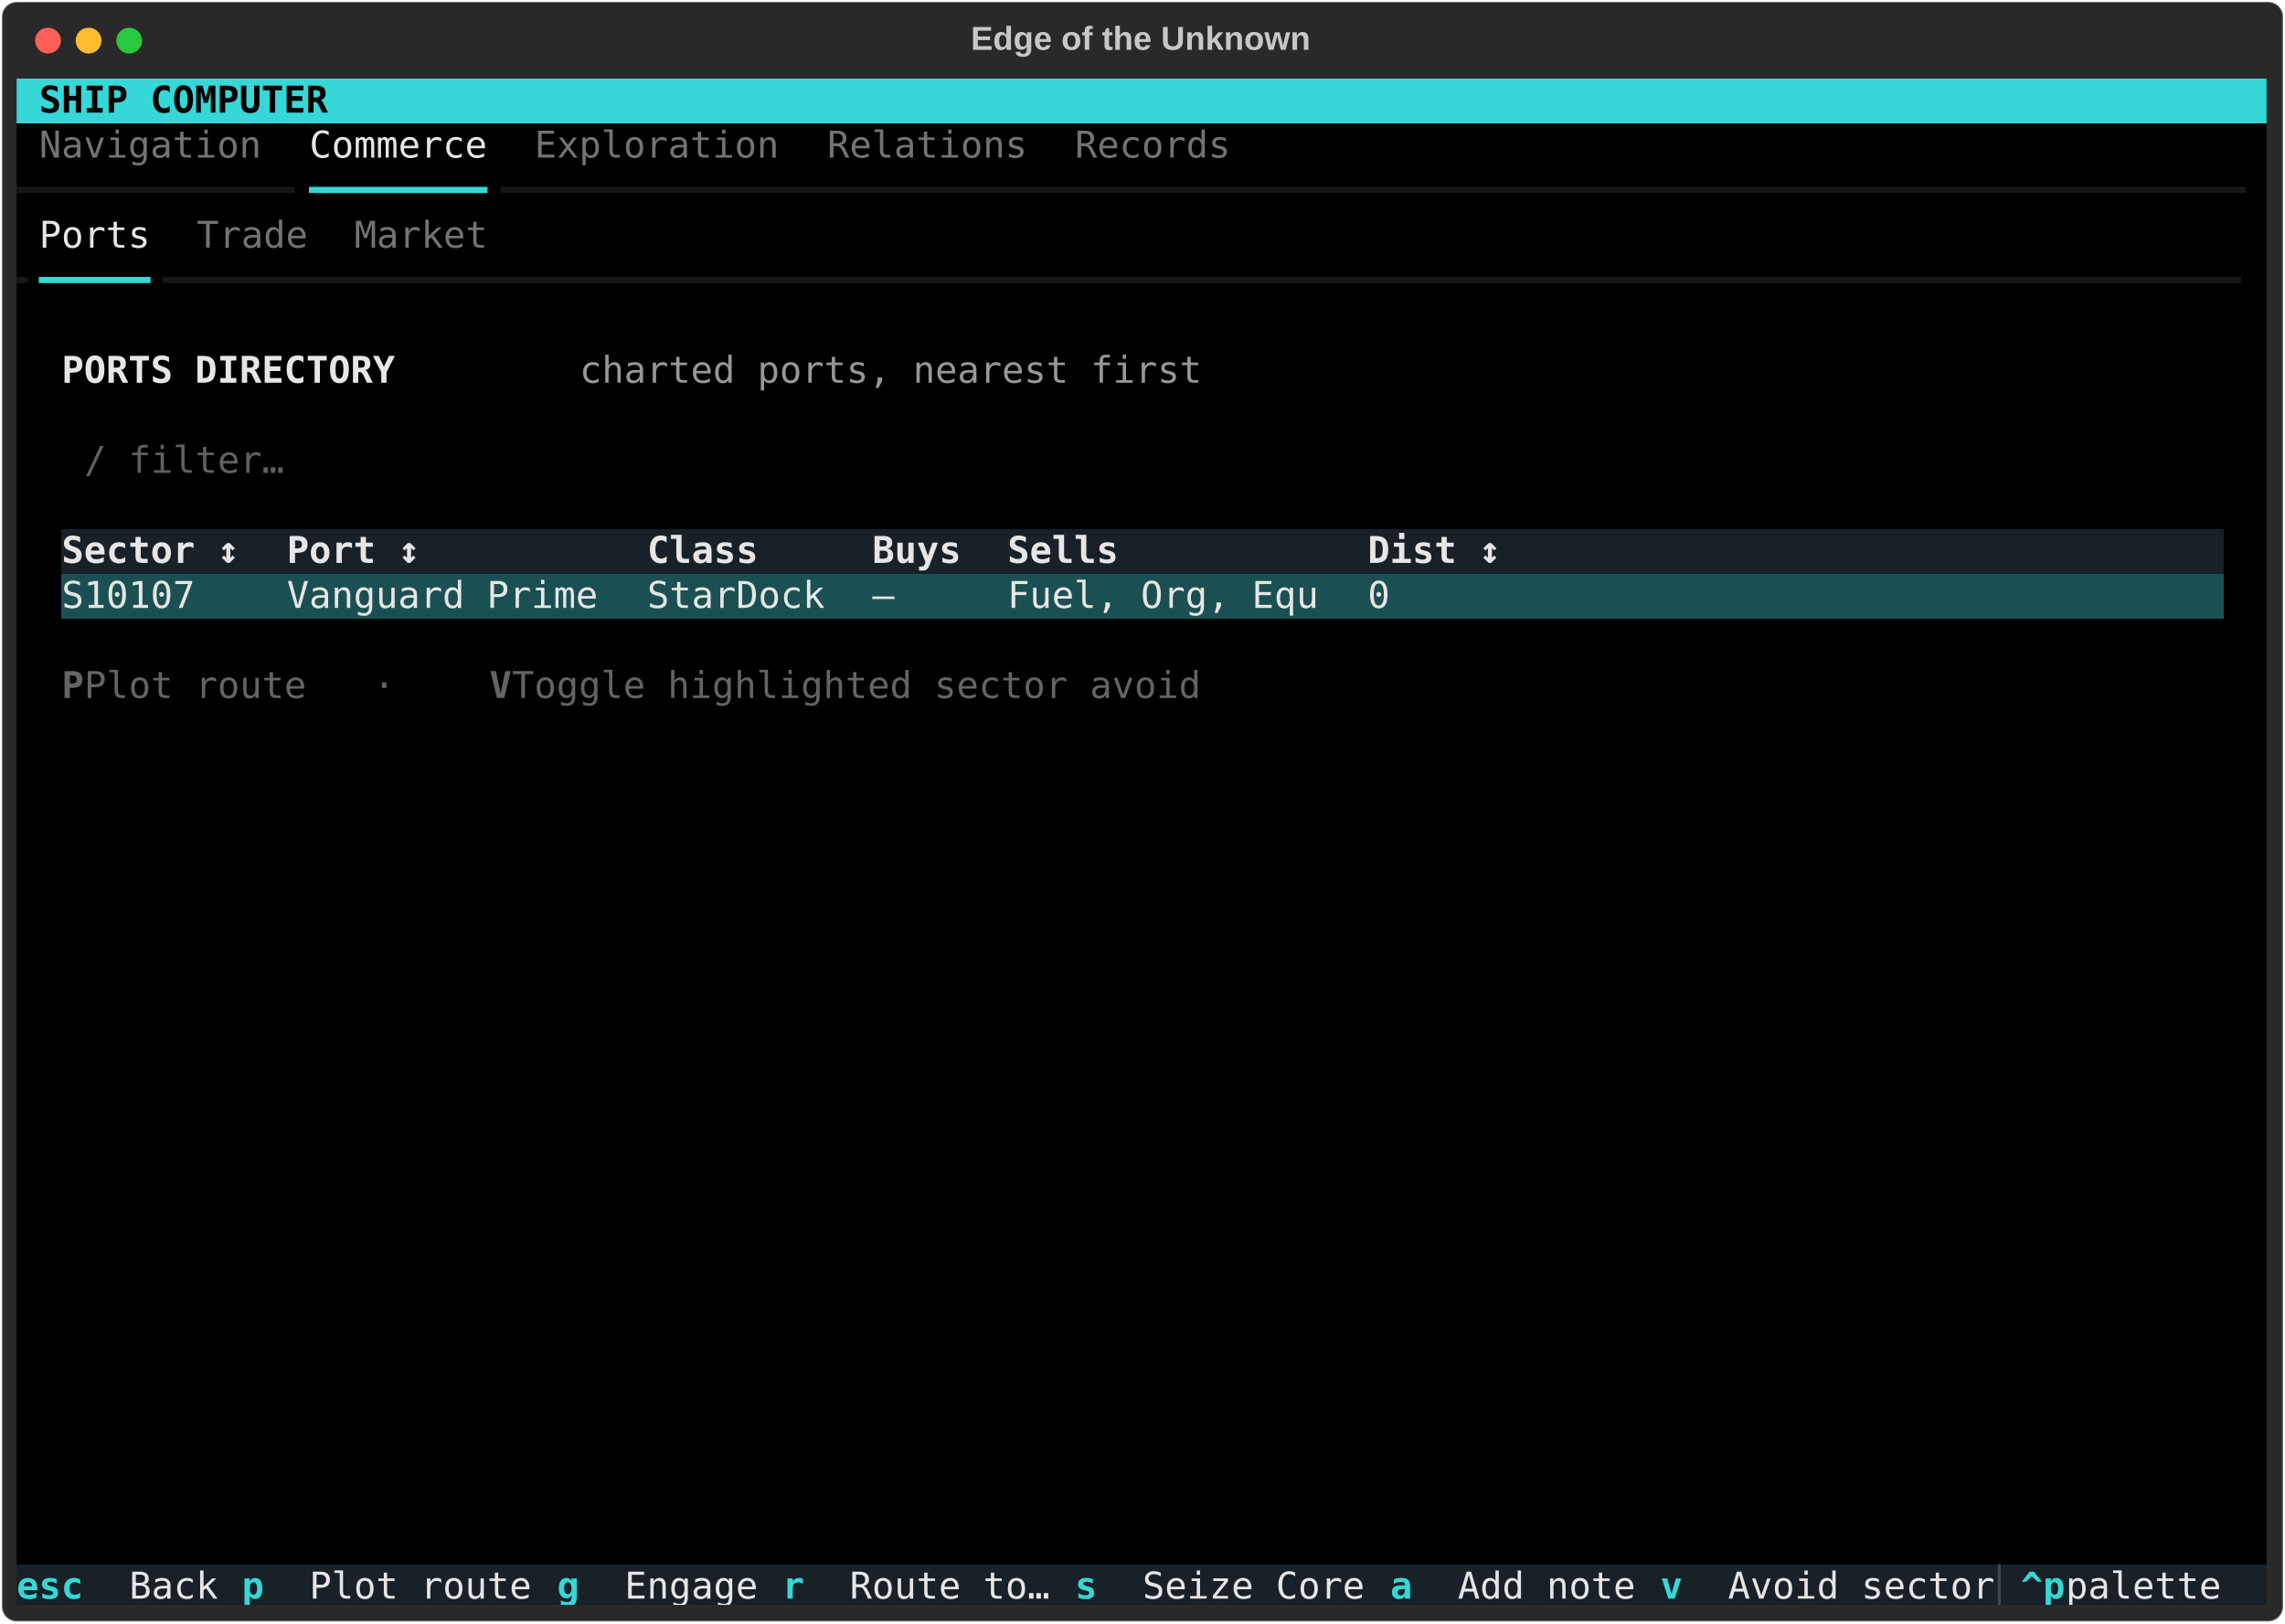
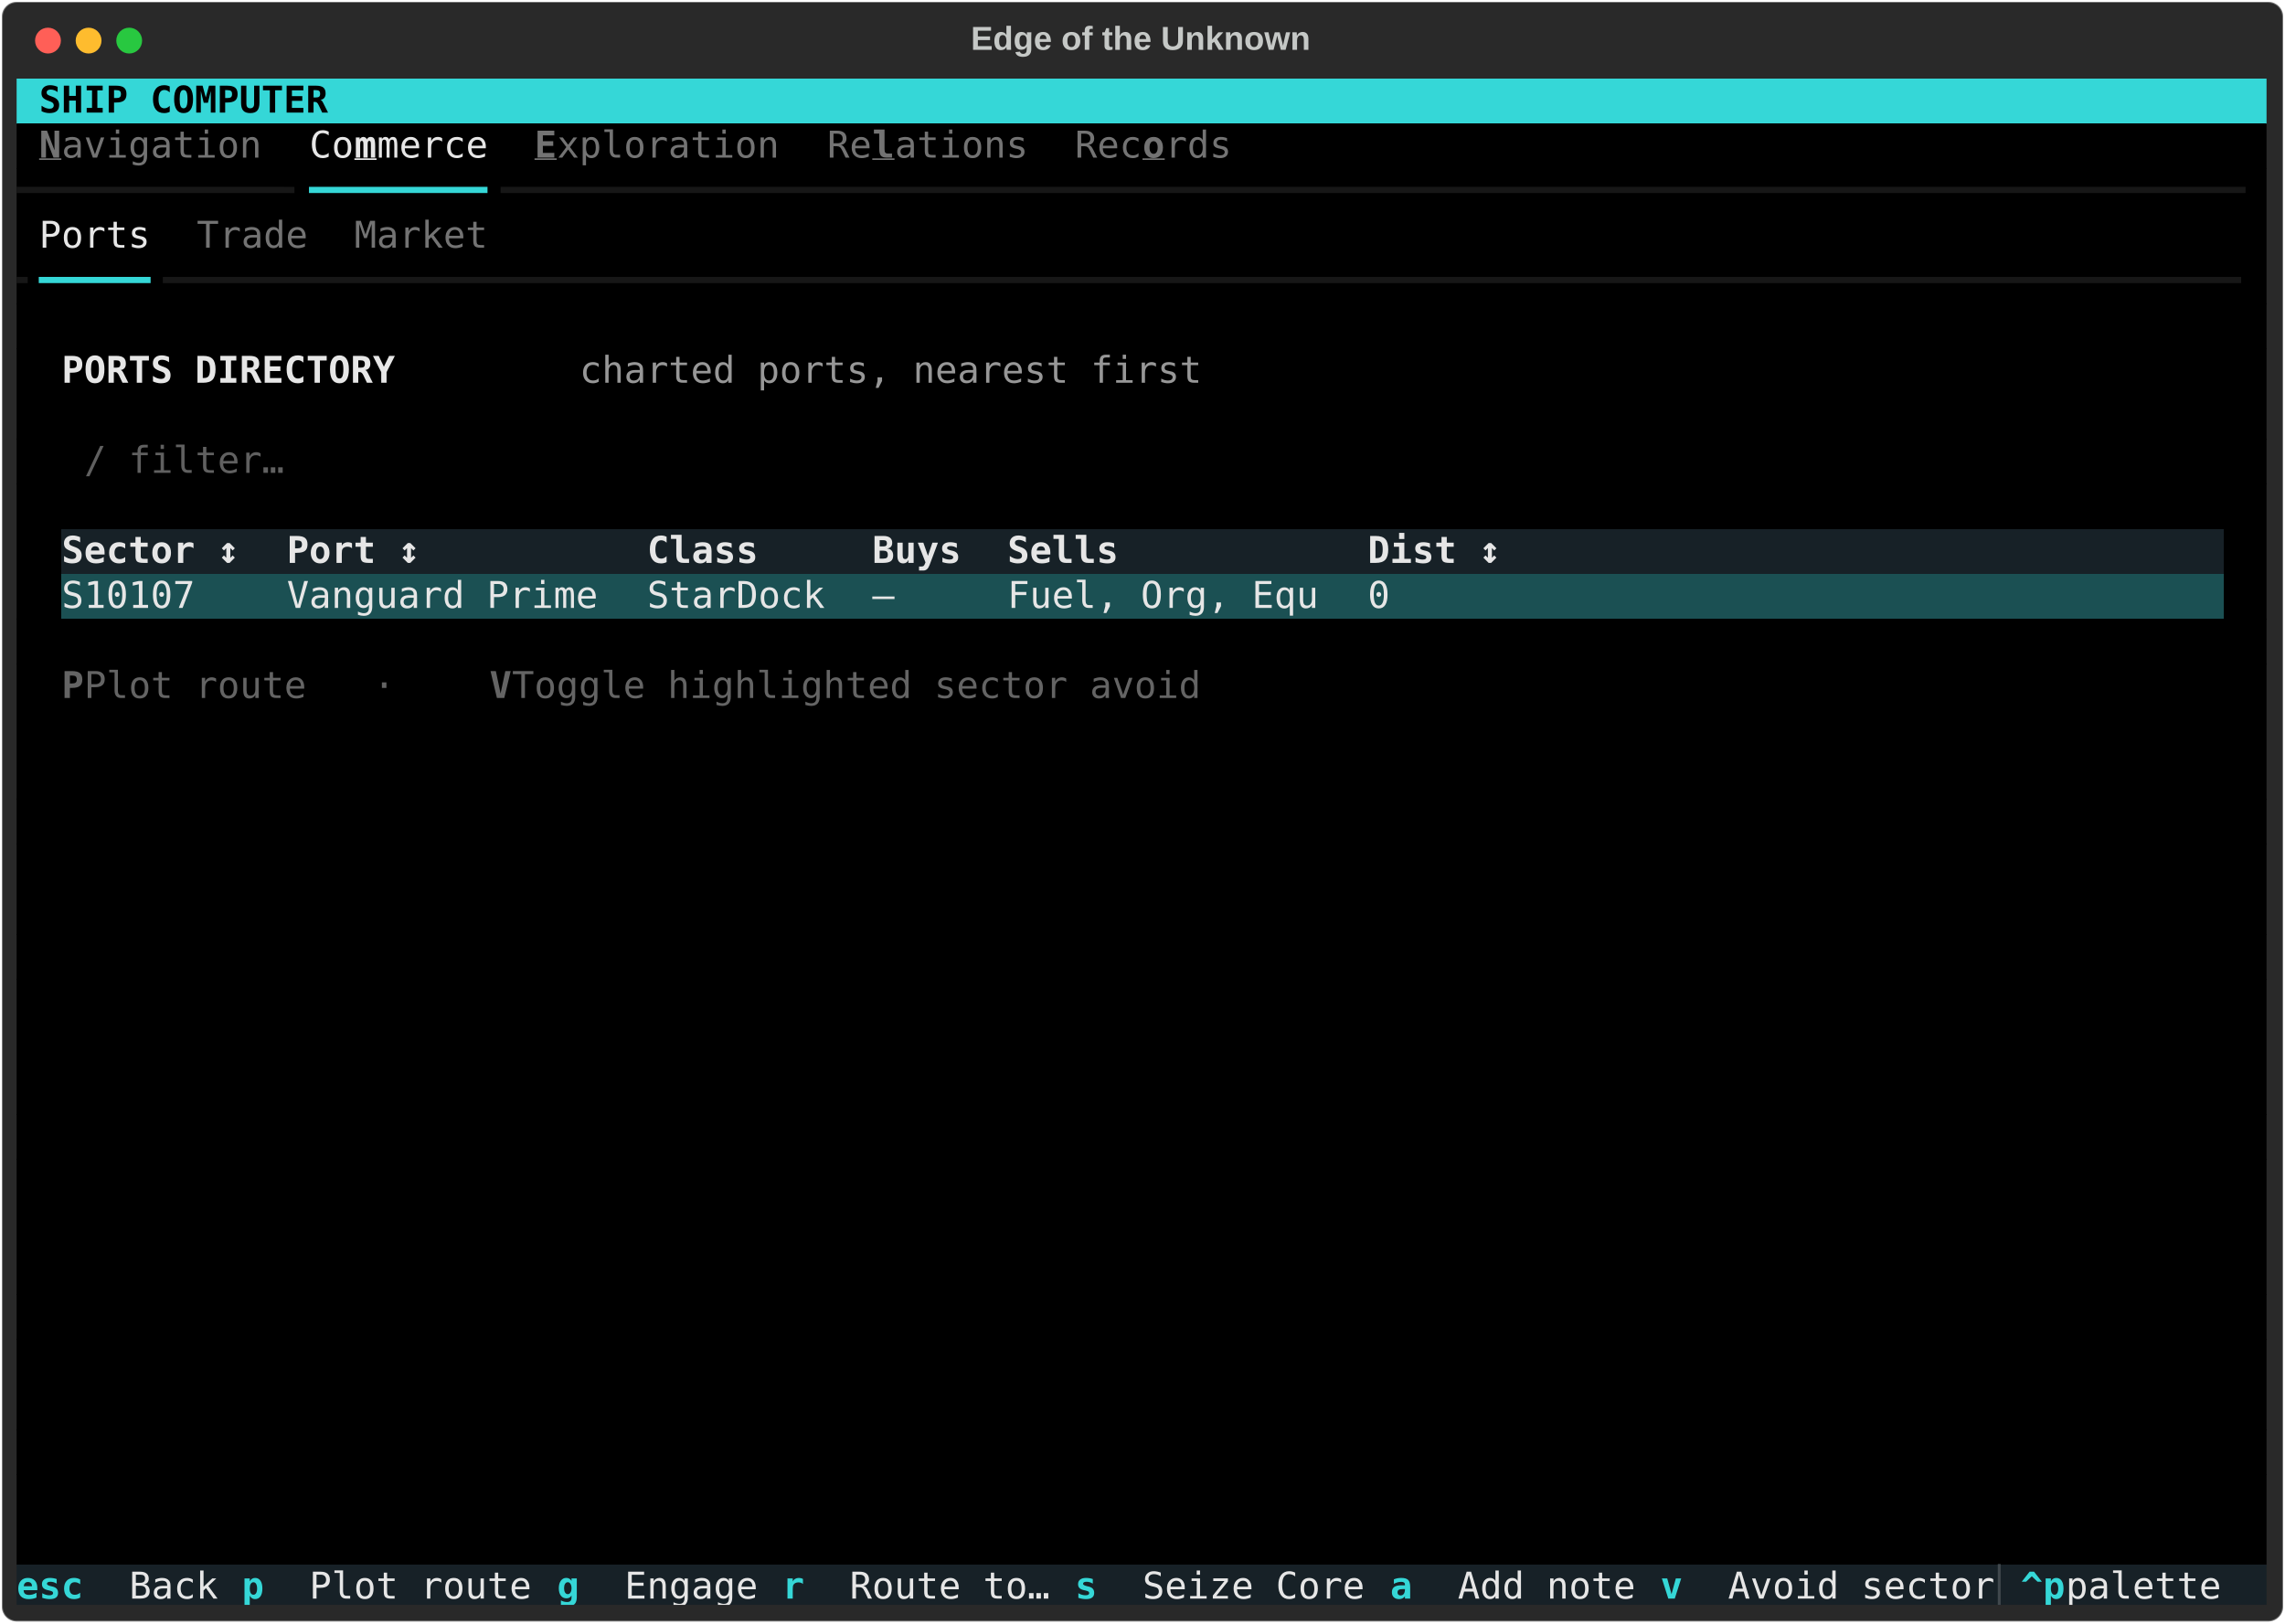
<svg xmlns="http://www.w3.org/2000/svg" class="rich-terminal" viewBox="0 0 1238 879.6">
  <style>

    @font-face {
        font-family: "Fira Code";
        src: local("FiraCode-Regular"),
                url("https://cdnjs.cloudflare.com/ajax/libs/firacode/6.2.0/woff2/FiraCode-Regular.woff2") format("woff2"),
                url("https://cdnjs.cloudflare.com/ajax/libs/firacode/6.2.0/woff/FiraCode-Regular.woff") format("woff");
        font-style: normal;
        font-weight: 400;
    }
    @font-face {
        font-family: "Fira Code";
        src: local("FiraCode-Bold"),
                url("https://cdnjs.cloudflare.com/ajax/libs/firacode/6.2.0/woff2/FiraCode-Bold.woff2") format("woff2"),
                url("https://cdnjs.cloudflare.com/ajax/libs/firacode/6.2.0/woff/FiraCode-Bold.woff") format("woff");
        font-style: bold;
        font-weight: 700;
    }

    .terminal-matrix {
        font-family: Fira Code, monospace;
        font-size: 20px;
        line-height: 24.4px;
        font-variant-east-asian: full-width;
    }

    .terminal-title {
        font-size: 18px;
        font-weight: bold;
        font-family: arial;
    }

    .terminal-r1 { fill: #c5c8c6 }
.terminal-r2 { fill: #000000;font-weight: bold }
- .terminal-r3 { fill: #737373 }
- .terminal-r4 { fill: #e6e6e6 }
- .terminal-r5 { fill: #171717 }
- .terminal-r6 { fill: #35d7d7 }
- .terminal-r7 { fill: #e6e6e6;font-weight: bold }
- .terminal-r8 { fill: #979797 }
- .terminal-r9 { fill: #606060 }
- .terminal-r10 { fill: #999999 }
- .terminal-r11 { fill: #646464;font-weight: bold }
- .terminal-r12 { fill: #646464 }
- .terminal-r13 { fill: #35d7d7;font-weight: bold }
- .terminal-r14 { fill: #40484d }
+ .terminal-r3 { fill: #737373;font-weight: bold;text-decoration: underline; }
+ .terminal-r4 { fill: #737373 }
+ .terminal-r5 { fill: #e6e6e6 }
+ .terminal-r6 { fill: #e6e6e6;font-weight: bold;text-decoration: underline; }
+ .terminal-r7 { fill: #171717 }
+ .terminal-r8 { fill: #35d7d7 }
+ .terminal-r9 { fill: #e6e6e6;font-weight: bold }
+ .terminal-r10 { fill: #979797 }
+ .terminal-r11 { fill: #606060 }
+ .terminal-r12 { fill: #999999 }
+ .terminal-r13 { fill: #646464;font-weight: bold }
+ .terminal-r14 { fill: #646464 }
+ .terminal-r15 { fill: #35d7d7;font-weight: bold }
+ .terminal-r16 { fill: #40484d }
    </style>
  <defs>
    <clipPath id="terminal-clip-terminal">
      <rect x="0" y="0" width="1219.0" height="828.6" />
    </clipPath>
    <clipPath id="terminal-line-0">
      <rect x="0" y="1.5" width="1220" height="24.65" />
    </clipPath>
    <clipPath id="terminal-line-1">
      <rect x="0" y="25.9" width="1220" height="24.65" />
    </clipPath>
    <clipPath id="terminal-line-2">
      <rect x="0" y="50.3" width="1220" height="24.65" />
    </clipPath>
    <clipPath id="terminal-line-3">
      <rect x="0" y="74.7" width="1220" height="24.65" />
    </clipPath>
    <clipPath id="terminal-line-4">
      <rect x="0" y="99.1" width="1220" height="24.65" />
    </clipPath>
    <clipPath id="terminal-line-5">
      <rect x="0" y="123.5" width="1220" height="24.65" />
    </clipPath>
    <clipPath id="terminal-line-6">
      <rect x="0" y="147.9" width="1220" height="24.65" />
    </clipPath>
    <clipPath id="terminal-line-7">
      <rect x="0" y="172.3" width="1220" height="24.65" />
    </clipPath>
    <clipPath id="terminal-line-8">
      <rect x="0" y="196.7" width="1220" height="24.65" />
    </clipPath>
    <clipPath id="terminal-line-9">
      <rect x="0" y="221.1" width="1220" height="24.65" />
    </clipPath>
    <clipPath id="terminal-line-10">
      <rect x="0" y="245.5" width="1220" height="24.65" />
    </clipPath>
    <clipPath id="terminal-line-11">
      <rect x="0" y="269.9" width="1220" height="24.65" />
    </clipPath>
    <clipPath id="terminal-line-12">
      <rect x="0" y="294.3" width="1220" height="24.65" />
    </clipPath>
    <clipPath id="terminal-line-13">
      <rect x="0" y="318.7" width="1220" height="24.65" />
    </clipPath>
    <clipPath id="terminal-line-14">
      <rect x="0" y="343.1" width="1220" height="24.65" />
    </clipPath>
    <clipPath id="terminal-line-15">
      <rect x="0" y="367.5" width="1220" height="24.65" />
    </clipPath>
    <clipPath id="terminal-line-16">
      <rect x="0" y="391.9" width="1220" height="24.65" />
    </clipPath>
    <clipPath id="terminal-line-17">
      <rect x="0" y="416.3" width="1220" height="24.65" />
    </clipPath>
    <clipPath id="terminal-line-18">
      <rect x="0" y="440.7" width="1220" height="24.65" />
    </clipPath>
    <clipPath id="terminal-line-19">
      <rect x="0" y="465.1" width="1220" height="24.65" />
    </clipPath>
    <clipPath id="terminal-line-20">
      <rect x="0" y="489.5" width="1220" height="24.65" />
    </clipPath>
    <clipPath id="terminal-line-21">
      <rect x="0" y="513.9" width="1220" height="24.65" />
    </clipPath>
    <clipPath id="terminal-line-22">
      <rect x="0" y="538.3" width="1220" height="24.65" />
    </clipPath>
    <clipPath id="terminal-line-23">
      <rect x="0" y="562.7" width="1220" height="24.65" />
    </clipPath>
    <clipPath id="terminal-line-24">
      <rect x="0" y="587.1" width="1220" height="24.65" />
    </clipPath>
    <clipPath id="terminal-line-25">
      <rect x="0" y="611.5" width="1220" height="24.65" />
    </clipPath>
    <clipPath id="terminal-line-26">
      <rect x="0" y="635.9" width="1220" height="24.65" />
    </clipPath>
    <clipPath id="terminal-line-27">
      <rect x="0" y="660.3" width="1220" height="24.65" />
    </clipPath>
    <clipPath id="terminal-line-28">
      <rect x="0" y="684.7" width="1220" height="24.65" />
    </clipPath>
    <clipPath id="terminal-line-29">
      <rect x="0" y="709.1" width="1220" height="24.65" />
    </clipPath>
    <clipPath id="terminal-line-30">
      <rect x="0" y="733.5" width="1220" height="24.65" />
    </clipPath>
    <clipPath id="terminal-line-31">
      <rect x="0" y="757.9" width="1220" height="24.65" />
    </clipPath>
    <clipPath id="terminal-line-32">
      <rect x="0" y="782.3" width="1220" height="24.65" />
    </clipPath>
  </defs>
  <rect fill="#292929" stroke="rgba(255,255,255,0.35)" stroke-width="1" x="1" y="1" width="1236" height="877.6" rx="8" />
  <text class="terminal-title" fill="#c5c8c6" text-anchor="middle" x="618" y="27">Edge of the Unknown</text>
  <g transform="translate(26,22)">
    <circle cx="0" cy="0" r="7" fill="#ff5f57" />
    <circle cx="22" cy="0" r="7" fill="#febc2e" />
    <circle cx="44" cy="0" r="7" fill="#28c840" />
  </g>
  <g transform="translate(9, 41)" clip-path="url(#terminal-clip-terminal)">
    <rect fill="#35d7d7" x="0" y="1.5" width="12.2" height="24.65" shape-rendering="crispEdges" />
    <rect fill="#35d7d7" x="12.2" y="1.5" width="158.6" height="24.65" shape-rendering="crispEdges" />
    <rect fill="#35d7d7" x="170.8" y="1.5" width="1049.2" height="24.65" shape-rendering="crispEdges" />
    <rect fill="#000000" x="0" y="25.9" width="12.2" height="24.65" shape-rendering="crispEdges" />
-     <rect fill="#000000" x="12.2" y="25.9" width="122" height="24.65" shape-rendering="crispEdges" />
+     <rect fill="#000000" x="12.2" y="25.9" width="12.2" height="24.65" shape-rendering="crispEdges" />
+     <rect fill="#000000" x="24.4" y="25.9" width="109.8" height="24.65" shape-rendering="crispEdges" />
    <rect fill="#000000" x="134.2" y="25.9" width="24.4" height="24.65" shape-rendering="crispEdges" />
-     <rect fill="#000000" x="158.6" y="25.9" width="97.6" height="24.65" shape-rendering="crispEdges" />
+     <rect fill="#000000" x="158.6" y="25.9" width="24.4" height="24.65" shape-rendering="crispEdges" />
+     <rect fill="#000000" x="183" y="25.9" width="12.2" height="24.65" shape-rendering="crispEdges" />
+     <rect fill="#000000" x="195.2" y="25.9" width="61" height="24.65" shape-rendering="crispEdges" />
    <rect fill="#000000" x="256.2" y="25.9" width="24.4" height="24.65" shape-rendering="crispEdges" />
-     <rect fill="#000000" x="280.6" y="25.9" width="134.2" height="24.65" shape-rendering="crispEdges" />
+     <rect fill="#000000" x="280.6" y="25.9" width="12.2" height="24.65" shape-rendering="crispEdges" />
+     <rect fill="#000000" x="292.8" y="25.9" width="122" height="24.65" shape-rendering="crispEdges" />
    <rect fill="#000000" x="414.8" y="25.9" width="24.4" height="24.65" shape-rendering="crispEdges" />
-     <rect fill="#000000" x="439.2" y="25.9" width="109.8" height="24.65" shape-rendering="crispEdges" />
+     <rect fill="#000000" x="439.2" y="25.9" width="24.4" height="24.65" shape-rendering="crispEdges" />
+     <rect fill="#000000" x="463.6" y="25.9" width="12.2" height="24.65" shape-rendering="crispEdges" />
+     <rect fill="#000000" x="475.8" y="25.9" width="73.2" height="24.65" shape-rendering="crispEdges" />
    <rect fill="#000000" x="549" y="25.9" width="24.4" height="24.65" shape-rendering="crispEdges" />
-     <rect fill="#000000" x="573.4" y="25.9" width="85.4" height="24.65" shape-rendering="crispEdges" />
+     <rect fill="#000000" x="573.4" y="25.9" width="36.6" height="24.65" shape-rendering="crispEdges" />
+     <rect fill="#000000" x="610" y="25.9" width="12.2" height="24.65" shape-rendering="crispEdges" />
+     <rect fill="#000000" x="622.2" y="25.9" width="36.6" height="24.65" shape-rendering="crispEdges" />
    <rect fill="#000000" x="658.8" y="25.9" width="561.2" height="24.65" shape-rendering="crispEdges" />
    <rect fill="#000000" x="0" y="50.3" width="158.6" height="24.65" shape-rendering="crispEdges" />
    <rect fill="#000000" x="158.6" y="50.3" width="97.6" height="24.65" shape-rendering="crispEdges" />
    <rect fill="#000000" x="256.2" y="50.3" width="963.8" height="24.65" shape-rendering="crispEdges" />
    <rect fill="#000000" x="0" y="74.7" width="12.2" height="24.65" shape-rendering="crispEdges" />
    <rect fill="#000000" x="12.2" y="74.7" width="61" height="24.65" shape-rendering="crispEdges" />
    <rect fill="#000000" x="73.2" y="74.7" width="24.4" height="24.65" shape-rendering="crispEdges" />
    <rect fill="#000000" x="97.6" y="74.7" width="61" height="24.65" shape-rendering="crispEdges" />
    <rect fill="#000000" x="158.6" y="74.7" width="24.4" height="24.65" shape-rendering="crispEdges" />
    <rect fill="#000000" x="183" y="74.7" width="73.2" height="24.65" shape-rendering="crispEdges" />
    <rect fill="#000000" x="256.2" y="74.7" width="963.8" height="24.65" shape-rendering="crispEdges" />
    <rect fill="#000000" x="0" y="99.1" width="12.2" height="24.65" shape-rendering="crispEdges" />
    <rect fill="#000000" x="12.2" y="99.1" width="61" height="24.65" shape-rendering="crispEdges" />
    <rect fill="#000000" x="73.2" y="99.1" width="1146.8" height="24.65" shape-rendering="crispEdges" />
    <rect fill="#000000" x="0" y="123.5" width="1220" height="24.65" shape-rendering="crispEdges" />
    <rect fill="#000000" x="0" y="147.9" width="24.4" height="24.65" shape-rendering="crispEdges" />
    <rect fill="#000000" x="24.4" y="147.9" width="183" height="24.65" shape-rendering="crispEdges" />
    <rect fill="#000000" x="207.4" y="147.9" width="97.6" height="24.65" shape-rendering="crispEdges" />
    <rect fill="#000000" x="305" y="147.9" width="341.6" height="24.65" shape-rendering="crispEdges" />
    <rect fill="#000000" x="646.6" y="147.9" width="573.4" height="24.65" shape-rendering="crispEdges" />
    <rect fill="#000000" x="0" y="172.3" width="1220" height="24.65" shape-rendering="crispEdges" />
    <rect fill="#000000" x="0" y="196.7" width="36.6" height="24.65" shape-rendering="crispEdges" />
    <rect fill="#000000" x="36.6" y="196.7" width="109.8" height="24.65" shape-rendering="crispEdges" />
    <rect fill="#000000" x="146.4" y="196.7" width="1037" height="24.65" shape-rendering="crispEdges" />
    <rect fill="#000000" x="1183.4" y="196.7" width="36.6" height="24.65" shape-rendering="crispEdges" />
    <rect fill="#000000" x="0" y="221.1" width="1220" height="24.65" shape-rendering="crispEdges" />
    <rect fill="#000000" x="0" y="245.5" width="24.4" height="24.65" shape-rendering="crispEdges" />
    <rect fill="#172127" x="24.4" y="245.5" width="122" height="24.65" shape-rendering="crispEdges" />
    <rect fill="#172127" x="146.4" y="245.5" width="195.2" height="24.65" shape-rendering="crispEdges" />
    <rect fill="#172127" x="341.6" y="245.5" width="122" height="24.65" shape-rendering="crispEdges" />
    <rect fill="#172127" x="463.6" y="245.5" width="73.2" height="24.65" shape-rendering="crispEdges" />
    <rect fill="#172127" x="536.8" y="245.5" width="195.2" height="24.65" shape-rendering="crispEdges" />
    <rect fill="#172127" x="732" y="245.5" width="97.6" height="24.65" shape-rendering="crispEdges" />
    <rect fill="#172127" x="829.6" y="245.5" width="366" height="24.65" shape-rendering="crispEdges" />
    <rect fill="#000000" x="1195.6" y="245.5" width="24.4" height="24.65" shape-rendering="crispEdges" />
    <rect fill="#000000" x="0" y="269.9" width="24.4" height="24.65" shape-rendering="crispEdges" />
    <rect fill="#1b5053" x="24.4" y="269.9" width="122" height="24.65" shape-rendering="crispEdges" />
    <rect fill="#1b5053" x="146.4" y="269.9" width="195.2" height="24.65" shape-rendering="crispEdges" />
    <rect fill="#1b5053" x="341.6" y="269.9" width="122" height="24.65" shape-rendering="crispEdges" />
    <rect fill="#1b5053" x="463.6" y="269.9" width="73.2" height="24.65" shape-rendering="crispEdges" />
    <rect fill="#1b5053" x="536.8" y="269.9" width="195.2" height="24.65" shape-rendering="crispEdges" />
    <rect fill="#1b5053" x="732" y="269.9" width="97.6" height="24.65" shape-rendering="crispEdges" />
    <rect fill="#1b5053" x="829.6" y="269.9" width="366" height="24.65" shape-rendering="crispEdges" />
    <rect fill="#000000" x="1195.6" y="269.9" width="24.4" height="24.65" shape-rendering="crispEdges" />
    <rect fill="#000000" x="0" y="294.3" width="1220" height="24.65" shape-rendering="crispEdges" />
    <rect fill="#000000" x="0" y="318.7" width="24.4" height="24.65" shape-rendering="crispEdges" />
    <rect fill="#000000" x="24.4" y="318.7" width="12.2" height="24.65" shape-rendering="crispEdges" />
    <rect fill="#000000" x="36.6" y="318.7" width="219.6" height="24.65" shape-rendering="crispEdges" />
    <rect fill="#000000" x="256.2" y="318.7" width="12.2" height="24.65" shape-rendering="crispEdges" />
    <rect fill="#000000" x="268.4" y="318.7" width="390.4" height="24.65" shape-rendering="crispEdges" />
    <rect fill="#000000" x="658.8" y="318.7" width="561.2" height="24.65" shape-rendering="crispEdges" />
    <rect fill="#000000" x="0" y="343.1" width="1220" height="24.65" shape-rendering="crispEdges" />
    <rect fill="#000000" x="0" y="367.5" width="1220" height="24.65" shape-rendering="crispEdges" />
    <rect fill="#000000" x="0" y="391.9" width="1220" height="24.65" shape-rendering="crispEdges" />
    <rect fill="#000000" x="0" y="416.3" width="1220" height="24.65" shape-rendering="crispEdges" />
    <rect fill="#000000" x="0" y="440.7" width="1220" height="24.65" shape-rendering="crispEdges" />
    <rect fill="#000000" x="0" y="465.1" width="1220" height="24.65" shape-rendering="crispEdges" />
    <rect fill="#000000" x="0" y="489.5" width="1220" height="24.65" shape-rendering="crispEdges" />
    <rect fill="#000000" x="0" y="513.9" width="1220" height="24.65" shape-rendering="crispEdges" />
    <rect fill="#000000" x="0" y="538.3" width="1220" height="24.65" shape-rendering="crispEdges" />
    <rect fill="#000000" x="0" y="562.7" width="1220" height="24.65" shape-rendering="crispEdges" />
    <rect fill="#000000" x="0" y="587.1" width="1220" height="24.65" shape-rendering="crispEdges" />
    <rect fill="#000000" x="0" y="611.5" width="1220" height="24.65" shape-rendering="crispEdges" />
    <rect fill="#000000" x="0" y="635.9" width="1220" height="24.65" shape-rendering="crispEdges" />
    <rect fill="#000000" x="0" y="660.3" width="1220" height="24.65" shape-rendering="crispEdges" />
    <rect fill="#000000" x="0" y="684.7" width="1220" height="24.65" shape-rendering="crispEdges" />
    <rect fill="#000000" x="0" y="709.1" width="1220" height="24.65" shape-rendering="crispEdges" />
    <rect fill="#000000" x="0" y="733.5" width="1220" height="24.65" shape-rendering="crispEdges" />
    <rect fill="#000000" x="0" y="757.9" width="1220" height="24.65" shape-rendering="crispEdges" />
    <rect fill="#000000" x="0" y="782.3" width="1220" height="24.65" shape-rendering="crispEdges" />
    <rect fill="#172127" x="0" y="806.7" width="61" height="24.65" shape-rendering="crispEdges" />
    <rect fill="#172127" x="61" y="806.7" width="61" height="24.65" shape-rendering="crispEdges" />
    <rect fill="#172127" x="122" y="806.7" width="36.6" height="24.65" shape-rendering="crispEdges" />
    <rect fill="#172127" x="158.6" y="806.7" width="134.2" height="24.65" shape-rendering="crispEdges" />
    <rect fill="#172127" x="292.8" y="806.7" width="36.6" height="24.65" shape-rendering="crispEdges" />
    <rect fill="#172127" x="329.4" y="806.7" width="85.4" height="24.65" shape-rendering="crispEdges" />
    <rect fill="#172127" x="414.8" y="806.7" width="36.6" height="24.65" shape-rendering="crispEdges" />
    <rect fill="#172127" x="451.4" y="806.7" width="122" height="24.65" shape-rendering="crispEdges" />
    <rect fill="#172127" x="573.4" y="806.7" width="36.6" height="24.65" shape-rendering="crispEdges" />
    <rect fill="#172127" x="610" y="806.7" width="134.2" height="24.65" shape-rendering="crispEdges" />
    <rect fill="#172127" x="744.2" y="806.7" width="36.6" height="24.65" shape-rendering="crispEdges" />
    <rect fill="#172127" x="780.8" y="806.7" width="109.8" height="24.65" shape-rendering="crispEdges" />
    <rect fill="#172127" x="890.6" y="806.7" width="36.6" height="24.65" shape-rendering="crispEdges" />
    <rect fill="#172127" x="927.2" y="806.7" width="146.4" height="24.65" shape-rendering="crispEdges" />
    <rect fill="#172127" x="1073.6" y="806.7" width="12.2" height="24.65" shape-rendering="crispEdges" />
    <rect fill="#172127" x="1085.8" y="806.7" width="24.4" height="24.65" shape-rendering="crispEdges" />
    <rect fill="#172127" x="1110.2" y="806.7" width="97.6" height="24.65" shape-rendering="crispEdges" />
    <rect fill="#172127" x="1207.8" y="806.7" width="12.2" height="24.65" shape-rendering="crispEdges" />
    <g class="terminal-matrix">
      <text class="terminal-r2" x="12.2" y="20" textLength="158.6" clip-path="url(#terminal-line-0)">SHIP COMPUTER</text>
      <text class="terminal-r1" x="1220" y="20" textLength="12.2" clip-path="url(#terminal-line-0)">
</text>
-       <text class="terminal-r3" x="12.2" y="44.4" textLength="122" clip-path="url(#terminal-line-1)">Navigation</text>
-       <text class="terminal-r4" x="158.6" y="44.4" textLength="97.6" clip-path="url(#terminal-line-1)">Commerce</text>
-       <text class="terminal-r3" x="280.6" y="44.4" textLength="134.2" clip-path="url(#terminal-line-1)">Exploration</text>
-       <text class="terminal-r3" x="439.2" y="44.4" textLength="109.8" clip-path="url(#terminal-line-1)">Relations</text>
-       <text class="terminal-r3" x="573.4" y="44.4" textLength="85.4" clip-path="url(#terminal-line-1)">Records</text>
+       <text class="terminal-r3" x="12.2" y="44.4" textLength="12.2" clip-path="url(#terminal-line-1)">N</text>
+       <text class="terminal-r4" x="24.4" y="44.4" textLength="109.8" clip-path="url(#terminal-line-1)">avigation</text>
+       <text class="terminal-r5" x="158.6" y="44.4" textLength="24.4" clip-path="url(#terminal-line-1)">Co</text>
+       <text class="terminal-r6" x="183" y="44.4" textLength="12.2" clip-path="url(#terminal-line-1)">m</text>
+       <text class="terminal-r5" x="195.2" y="44.4" textLength="61" clip-path="url(#terminal-line-1)">merce</text>
+       <text class="terminal-r3" x="280.6" y="44.4" textLength="12.2" clip-path="url(#terminal-line-1)">E</text>
+       <text class="terminal-r4" x="292.8" y="44.4" textLength="122" clip-path="url(#terminal-line-1)">xploration</text>
+       <text class="terminal-r4" x="439.2" y="44.4" textLength="24.4" clip-path="url(#terminal-line-1)">Re</text>
+       <text class="terminal-r3" x="463.6" y="44.4" textLength="12.2" clip-path="url(#terminal-line-1)">l</text>
+       <text class="terminal-r4" x="475.8" y="44.4" textLength="73.2" clip-path="url(#terminal-line-1)">ations</text>
+       <text class="terminal-r4" x="573.4" y="44.4" textLength="36.6" clip-path="url(#terminal-line-1)">Rec</text>
+       <text class="terminal-r3" x="610" y="44.4" textLength="12.2" clip-path="url(#terminal-line-1)">o</text>
+       <text class="terminal-r4" x="622.2" y="44.4" textLength="36.6" clip-path="url(#terminal-line-1)">rds</text>
      <text class="terminal-r1" x="1220" y="44.4" textLength="12.2" clip-path="url(#terminal-line-1)">
</text>
-       <text class="terminal-r5" x="0" y="68.8" textLength="158.6" clip-path="url(#terminal-line-2)">━━━━━━━━━━━━╸</text>
-       <text class="terminal-r6" x="158.6" y="68.8" textLength="97.6" clip-path="url(#terminal-line-2)">━━━━━━━━</text>
-       <text class="terminal-r5" x="256.2" y="68.8" textLength="963.8" clip-path="url(#terminal-line-2)">╺━━━━━━━━━━━━━━━━━━━━━━━━━━━━━━━━━━━━━━━━━━━━━━━━━━━━━━━━━━━━━━━━━━━━━━━━━━━━━━</text>
+       <text class="terminal-r7" x="0" y="68.8" textLength="158.6" clip-path="url(#terminal-line-2)">━━━━━━━━━━━━╸</text>
+       <text class="terminal-r8" x="158.6" y="68.8" textLength="97.6" clip-path="url(#terminal-line-2)">━━━━━━━━</text>
+       <text class="terminal-r7" x="256.2" y="68.8" textLength="963.8" clip-path="url(#terminal-line-2)">╺━━━━━━━━━━━━━━━━━━━━━━━━━━━━━━━━━━━━━━━━━━━━━━━━━━━━━━━━━━━━━━━━━━━━━━━━━━━━━━</text>
      <text class="terminal-r1" x="1220" y="68.8" textLength="12.2" clip-path="url(#terminal-line-2)">
</text>
-       <text class="terminal-r4" x="12.2" y="93.2" textLength="61" clip-path="url(#terminal-line-3)">Ports</text>
-       <text class="terminal-r3" x="97.6" y="93.2" textLength="61" clip-path="url(#terminal-line-3)">Trade</text>
-       <text class="terminal-r3" x="183" y="93.2" textLength="73.2" clip-path="url(#terminal-line-3)">Market</text>
+       <text class="terminal-r5" x="12.2" y="93.2" textLength="61" clip-path="url(#terminal-line-3)">Ports</text>
+       <text class="terminal-r4" x="97.6" y="93.2" textLength="61" clip-path="url(#terminal-line-3)">Trade</text>
+       <text class="terminal-r4" x="183" y="93.2" textLength="73.2" clip-path="url(#terminal-line-3)">Market</text>
      <text class="terminal-r1" x="1220" y="93.2" textLength="12.2" clip-path="url(#terminal-line-3)">
</text>
-       <text class="terminal-r5" x="0" y="117.6" textLength="12.2" clip-path="url(#terminal-line-4)">╸</text>
-       <text class="terminal-r6" x="12.2" y="117.6" textLength="61" clip-path="url(#terminal-line-4)">━━━━━</text>
-       <text class="terminal-r5" x="73.2" y="117.6" textLength="1146.8" clip-path="url(#terminal-line-4)">╺━━━━━━━━━━━━━━━━━━━━━━━━━━━━━━━━━━━━━━━━━━━━━━━━━━━━━━━━━━━━━━━━━━━━━━━━━━━━━━━━━━━━━━━━━━━━━</text>
+       <text class="terminal-r7" x="0" y="117.6" textLength="12.2" clip-path="url(#terminal-line-4)">╸</text>
+       <text class="terminal-r8" x="12.2" y="117.6" textLength="61" clip-path="url(#terminal-line-4)">━━━━━</text>
+       <text class="terminal-r7" x="73.2" y="117.6" textLength="1146.8" clip-path="url(#terminal-line-4)">╺━━━━━━━━━━━━━━━━━━━━━━━━━━━━━━━━━━━━━━━━━━━━━━━━━━━━━━━━━━━━━━━━━━━━━━━━━━━━━━━━━━━━━━━━━━━━━</text>
      <text class="terminal-r1" x="1220" y="117.6" textLength="12.2" clip-path="url(#terminal-line-4)">
</text>
      <text class="terminal-r1" x="1220" y="142" textLength="12.2" clip-path="url(#terminal-line-5)">
</text>
-       <text class="terminal-r7" x="24.4" y="166.4" textLength="183" clip-path="url(#terminal-line-6)">PORTS DIRECTORY</text>
-       <text class="terminal-r8" x="305" y="166.4" textLength="341.6" clip-path="url(#terminal-line-6)">charted ports, nearest first</text>
+       <text class="terminal-r9" x="24.4" y="166.4" textLength="183" clip-path="url(#terminal-line-6)">PORTS DIRECTORY</text>
+       <text class="terminal-r10" x="305" y="166.4" textLength="341.6" clip-path="url(#terminal-line-6)">charted ports, nearest first</text>
      <text class="terminal-r1" x="1220" y="166.4" textLength="12.2" clip-path="url(#terminal-line-6)">
</text>
      <text class="terminal-r1" x="1220" y="190.8" textLength="12.2" clip-path="url(#terminal-line-7)">
</text>
-       <text class="terminal-r9" x="36.6" y="215.2" textLength="109.8" clip-path="url(#terminal-line-8)">/ filter…</text>
+       <text class="terminal-r11" x="36.6" y="215.2" textLength="109.8" clip-path="url(#terminal-line-8)">/ filter…</text>
      <text class="terminal-r1" x="1220" y="215.2" textLength="12.2" clip-path="url(#terminal-line-8)">
</text>
      <text class="terminal-r1" x="1220" y="239.6" textLength="12.2" clip-path="url(#terminal-line-9)">
</text>
-       <text class="terminal-r7" x="24.4" y="264" textLength="122" clip-path="url(#terminal-line-10)"> Sector ↕ </text>
-       <text class="terminal-r7" x="146.4" y="264" textLength="195.2" clip-path="url(#terminal-line-10)"> Port ↕         </text>
-       <text class="terminal-r7" x="341.6" y="264" textLength="122" clip-path="url(#terminal-line-10)"> Class    </text>
-       <text class="terminal-r7" x="463.6" y="264" textLength="73.2" clip-path="url(#terminal-line-10)"> Buys </text>
-       <text class="terminal-r7" x="536.8" y="264" textLength="195.2" clip-path="url(#terminal-line-10)"> Sells          </text>
-       <text class="terminal-r7" x="732" y="264" textLength="97.6" clip-path="url(#terminal-line-10)"> Dist ↕ </text>
+       <text class="terminal-r9" x="24.4" y="264" textLength="122" clip-path="url(#terminal-line-10)"> Sector ↕ </text>
+       <text class="terminal-r9" x="146.4" y="264" textLength="195.2" clip-path="url(#terminal-line-10)"> Port ↕         </text>
+       <text class="terminal-r9" x="341.6" y="264" textLength="122" clip-path="url(#terminal-line-10)"> Class    </text>
+       <text class="terminal-r9" x="463.6" y="264" textLength="73.2" clip-path="url(#terminal-line-10)"> Buys </text>
+       <text class="terminal-r9" x="536.8" y="264" textLength="195.2" clip-path="url(#terminal-line-10)"> Sells          </text>
+       <text class="terminal-r9" x="732" y="264" textLength="97.6" clip-path="url(#terminal-line-10)"> Dist ↕ </text>
      <text class="terminal-r1" x="1220" y="264" textLength="12.2" clip-path="url(#terminal-line-10)">
</text>
-       <text class="terminal-r4" x="24.4" y="288.4" textLength="122" clip-path="url(#terminal-line-11)"> S10107   </text>
-       <text class="terminal-r4" x="146.4" y="288.4" textLength="195.2" clip-path="url(#terminal-line-11)"> Vanguard Prime </text>
-       <text class="terminal-r4" x="341.6" y="288.4" textLength="122" clip-path="url(#terminal-line-11)"> StarDock </text>
-       <text class="terminal-r4" x="463.6" y="288.4" textLength="73.2" clip-path="url(#terminal-line-11)"> —    </text>
-       <text class="terminal-r4" x="536.8" y="288.4" textLength="195.2" clip-path="url(#terminal-line-11)"> Fuel, Org, Equ </text>
-       <text class="terminal-r4" x="732" y="288.4" textLength="97.6" clip-path="url(#terminal-line-11)">      0 </text>
+       <text class="terminal-r5" x="24.4" y="288.4" textLength="122" clip-path="url(#terminal-line-11)"> S10107   </text>
+       <text class="terminal-r5" x="146.4" y="288.4" textLength="195.2" clip-path="url(#terminal-line-11)"> Vanguard Prime </text>
+       <text class="terminal-r5" x="341.6" y="288.4" textLength="122" clip-path="url(#terminal-line-11)"> StarDock </text>
+       <text class="terminal-r5" x="463.6" y="288.4" textLength="73.2" clip-path="url(#terminal-line-11)"> —    </text>
+       <text class="terminal-r5" x="536.8" y="288.4" textLength="195.2" clip-path="url(#terminal-line-11)"> Fuel, Org, Equ </text>
+       <text class="terminal-r5" x="732" y="288.4" textLength="97.6" clip-path="url(#terminal-line-11)">      0 </text>
      <text class="terminal-r1" x="1220" y="288.4" textLength="12.2" clip-path="url(#terminal-line-11)">
</text>
      <text class="terminal-r1" x="1220" y="312.8" textLength="12.2" clip-path="url(#terminal-line-12)">
</text>
-       <text class="terminal-r11" x="24.4" y="337.2" textLength="12.2" clip-path="url(#terminal-line-13)">P</text>
-       <text class="terminal-r12" x="36.6" y="337.2" textLength="219.6" clip-path="url(#terminal-line-13)"> Plot route   ·   </text>
-       <text class="terminal-r11" x="256.2" y="337.2" textLength="12.2" clip-path="url(#terminal-line-13)">V</text>
-       <text class="terminal-r12" x="268.4" y="337.2" textLength="390.4" clip-path="url(#terminal-line-13)"> Toggle highlighted sector avoid</text>
+       <text class="terminal-r13" x="24.4" y="337.2" textLength="12.2" clip-path="url(#terminal-line-13)">P</text>
+       <text class="terminal-r14" x="36.6" y="337.2" textLength="219.6" clip-path="url(#terminal-line-13)"> Plot route   ·   </text>
+       <text class="terminal-r13" x="256.2" y="337.2" textLength="12.2" clip-path="url(#terminal-line-13)">V</text>
+       <text class="terminal-r14" x="268.4" y="337.2" textLength="390.4" clip-path="url(#terminal-line-13)"> Toggle highlighted sector avoid</text>
      <text class="terminal-r1" x="1220" y="337.2" textLength="12.2" clip-path="url(#terminal-line-13)">
</text>
      <text class="terminal-r1" x="1220" y="361.6" textLength="12.2" clip-path="url(#terminal-line-14)">
</text>
      <text class="terminal-r1" x="1220" y="386" textLength="12.2" clip-path="url(#terminal-line-15)">
</text>
      <text class="terminal-r1" x="1220" y="410.4" textLength="12.2" clip-path="url(#terminal-line-16)">
</text>
      <text class="terminal-r1" x="1220" y="434.8" textLength="12.2" clip-path="url(#terminal-line-17)">
</text>
      <text class="terminal-r1" x="1220" y="459.2" textLength="12.2" clip-path="url(#terminal-line-18)">
</text>
      <text class="terminal-r1" x="1220" y="483.6" textLength="12.2" clip-path="url(#terminal-line-19)">
</text>
      <text class="terminal-r1" x="1220" y="508" textLength="12.2" clip-path="url(#terminal-line-20)">
</text>
      <text class="terminal-r1" x="1220" y="532.4" textLength="12.2" clip-path="url(#terminal-line-21)">
</text>
      <text class="terminal-r1" x="1220" y="556.8" textLength="12.2" clip-path="url(#terminal-line-22)">
</text>
      <text class="terminal-r1" x="1220" y="581.2" textLength="12.2" clip-path="url(#terminal-line-23)">
</text>
      <text class="terminal-r1" x="1220" y="605.6" textLength="12.2" clip-path="url(#terminal-line-24)">
</text>
      <text class="terminal-r1" x="1220" y="630" textLength="12.2" clip-path="url(#terminal-line-25)">
</text>
      <text class="terminal-r1" x="1220" y="654.4" textLength="12.2" clip-path="url(#terminal-line-26)">
</text>
      <text class="terminal-r1" x="1220" y="678.8" textLength="12.2" clip-path="url(#terminal-line-27)">
</text>
      <text class="terminal-r1" x="1220" y="703.2" textLength="12.2" clip-path="url(#terminal-line-28)">
</text>
      <text class="terminal-r1" x="1220" y="727.6" textLength="12.2" clip-path="url(#terminal-line-29)">
</text>
      <text class="terminal-r1" x="1220" y="752" textLength="12.2" clip-path="url(#terminal-line-30)">
</text>
      <text class="terminal-r1" x="1220" y="776.4" textLength="12.2" clip-path="url(#terminal-line-31)">
</text>
      <text class="terminal-r1" x="1220" y="800.8" textLength="12.2" clip-path="url(#terminal-line-32)">
</text>
-       <text class="terminal-r13" x="0" y="825.2" textLength="61" clip-path="url(#terminal-line-33)"> esc </text>
-       <text class="terminal-r4" x="61" y="825.2" textLength="61" clip-path="url(#terminal-line-33)">Back </text>
-       <text class="terminal-r13" x="122" y="825.2" textLength="36.6" clip-path="url(#terminal-line-33)"> p </text>
-       <text class="terminal-r4" x="158.6" y="825.2" textLength="134.2" clip-path="url(#terminal-line-33)">Plot route </text>
-       <text class="terminal-r13" x="292.8" y="825.2" textLength="36.6" clip-path="url(#terminal-line-33)"> g </text>
-       <text class="terminal-r4" x="329.4" y="825.2" textLength="85.4" clip-path="url(#terminal-line-33)">Engage </text>
-       <text class="terminal-r13" x="414.8" y="825.2" textLength="36.6" clip-path="url(#terminal-line-33)"> r </text>
-       <text class="terminal-r4" x="451.4" y="825.2" textLength="122" clip-path="url(#terminal-line-33)">Route to… </text>
-       <text class="terminal-r13" x="573.4" y="825.2" textLength="36.6" clip-path="url(#terminal-line-33)"> s </text>
-       <text class="terminal-r4" x="610" y="825.2" textLength="134.2" clip-path="url(#terminal-line-33)">Seize Core </text>
-       <text class="terminal-r13" x="744.2" y="825.2" textLength="36.6" clip-path="url(#terminal-line-33)"> a </text>
-       <text class="terminal-r4" x="780.8" y="825.2" textLength="109.8" clip-path="url(#terminal-line-33)">Add note </text>
-       <text class="terminal-r13" x="890.6" y="825.2" textLength="36.6" clip-path="url(#terminal-line-33)"> v </text>
-       <text class="terminal-r4" x="927.2" y="825.2" textLength="146.4" clip-path="url(#terminal-line-33)">Avoid sector</text>
-       <text class="terminal-r14" x="1073.6" y="825.2" textLength="12.2" clip-path="url(#terminal-line-33)">▏</text>
-       <text class="terminal-r13" x="1085.8" y="825.2" textLength="24.4" clip-path="url(#terminal-line-33)">^p</text>
-       <text class="terminal-r4" x="1110.2" y="825.2" textLength="97.6" clip-path="url(#terminal-line-33)"> palette</text>
+       <text class="terminal-r15" x="0" y="825.2" textLength="61" clip-path="url(#terminal-line-33)"> esc </text>
+       <text class="terminal-r5" x="61" y="825.2" textLength="61" clip-path="url(#terminal-line-33)">Back </text>
+       <text class="terminal-r15" x="122" y="825.2" textLength="36.6" clip-path="url(#terminal-line-33)"> p </text>
+       <text class="terminal-r5" x="158.6" y="825.2" textLength="134.2" clip-path="url(#terminal-line-33)">Plot route </text>
+       <text class="terminal-r15" x="292.8" y="825.2" textLength="36.6" clip-path="url(#terminal-line-33)"> g </text>
+       <text class="terminal-r5" x="329.4" y="825.2" textLength="85.4" clip-path="url(#terminal-line-33)">Engage </text>
+       <text class="terminal-r15" x="414.8" y="825.2" textLength="36.6" clip-path="url(#terminal-line-33)"> r </text>
+       <text class="terminal-r5" x="451.4" y="825.2" textLength="122" clip-path="url(#terminal-line-33)">Route to… </text>
+       <text class="terminal-r15" x="573.4" y="825.2" textLength="36.6" clip-path="url(#terminal-line-33)"> s </text>
+       <text class="terminal-r5" x="610" y="825.2" textLength="134.2" clip-path="url(#terminal-line-33)">Seize Core </text>
+       <text class="terminal-r15" x="744.2" y="825.2" textLength="36.6" clip-path="url(#terminal-line-33)"> a </text>
+       <text class="terminal-r5" x="780.8" y="825.2" textLength="109.8" clip-path="url(#terminal-line-33)">Add note </text>
+       <text class="terminal-r15" x="890.6" y="825.2" textLength="36.6" clip-path="url(#terminal-line-33)"> v </text>
+       <text class="terminal-r5" x="927.2" y="825.2" textLength="146.4" clip-path="url(#terminal-line-33)">Avoid sector</text>
+       <text class="terminal-r16" x="1073.6" y="825.2" textLength="12.2" clip-path="url(#terminal-line-33)">▏</text>
+       <text class="terminal-r15" x="1085.8" y="825.2" textLength="24.4" clip-path="url(#terminal-line-33)">^p</text>
+       <text class="terminal-r5" x="1110.2" y="825.2" textLength="97.6" clip-path="url(#terminal-line-33)"> palette</text>
    </g>
  </g>
</svg>
